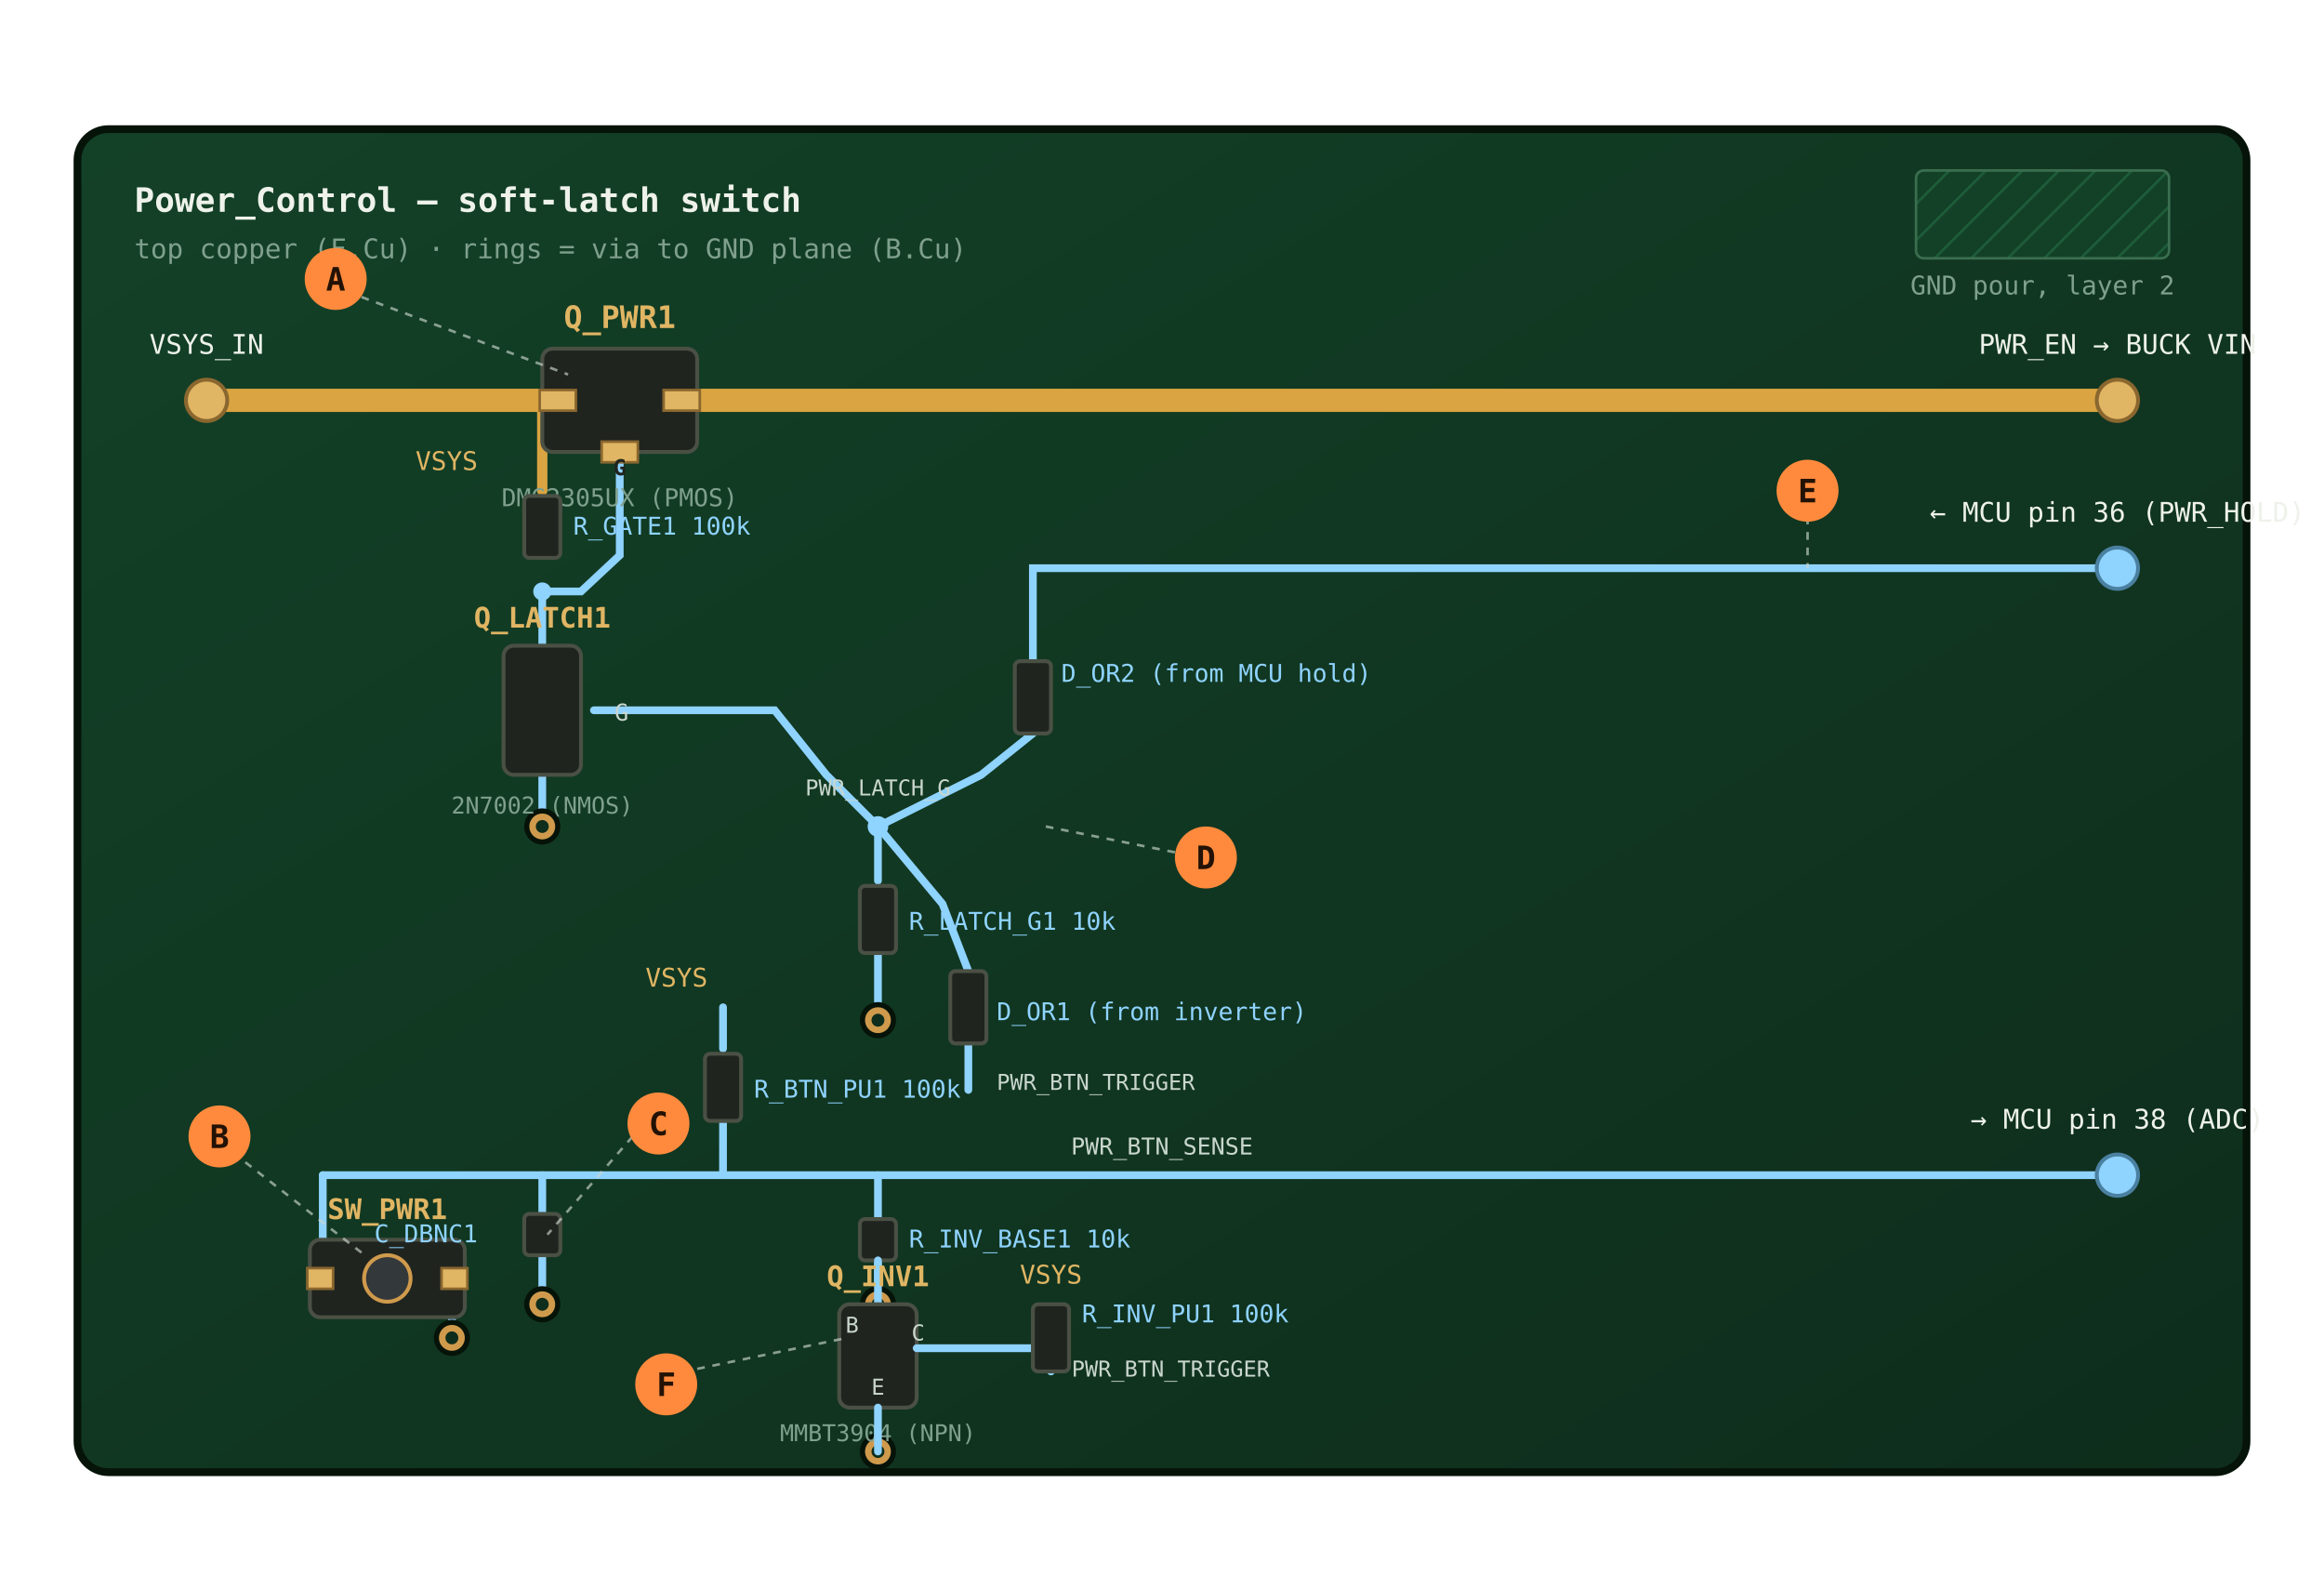
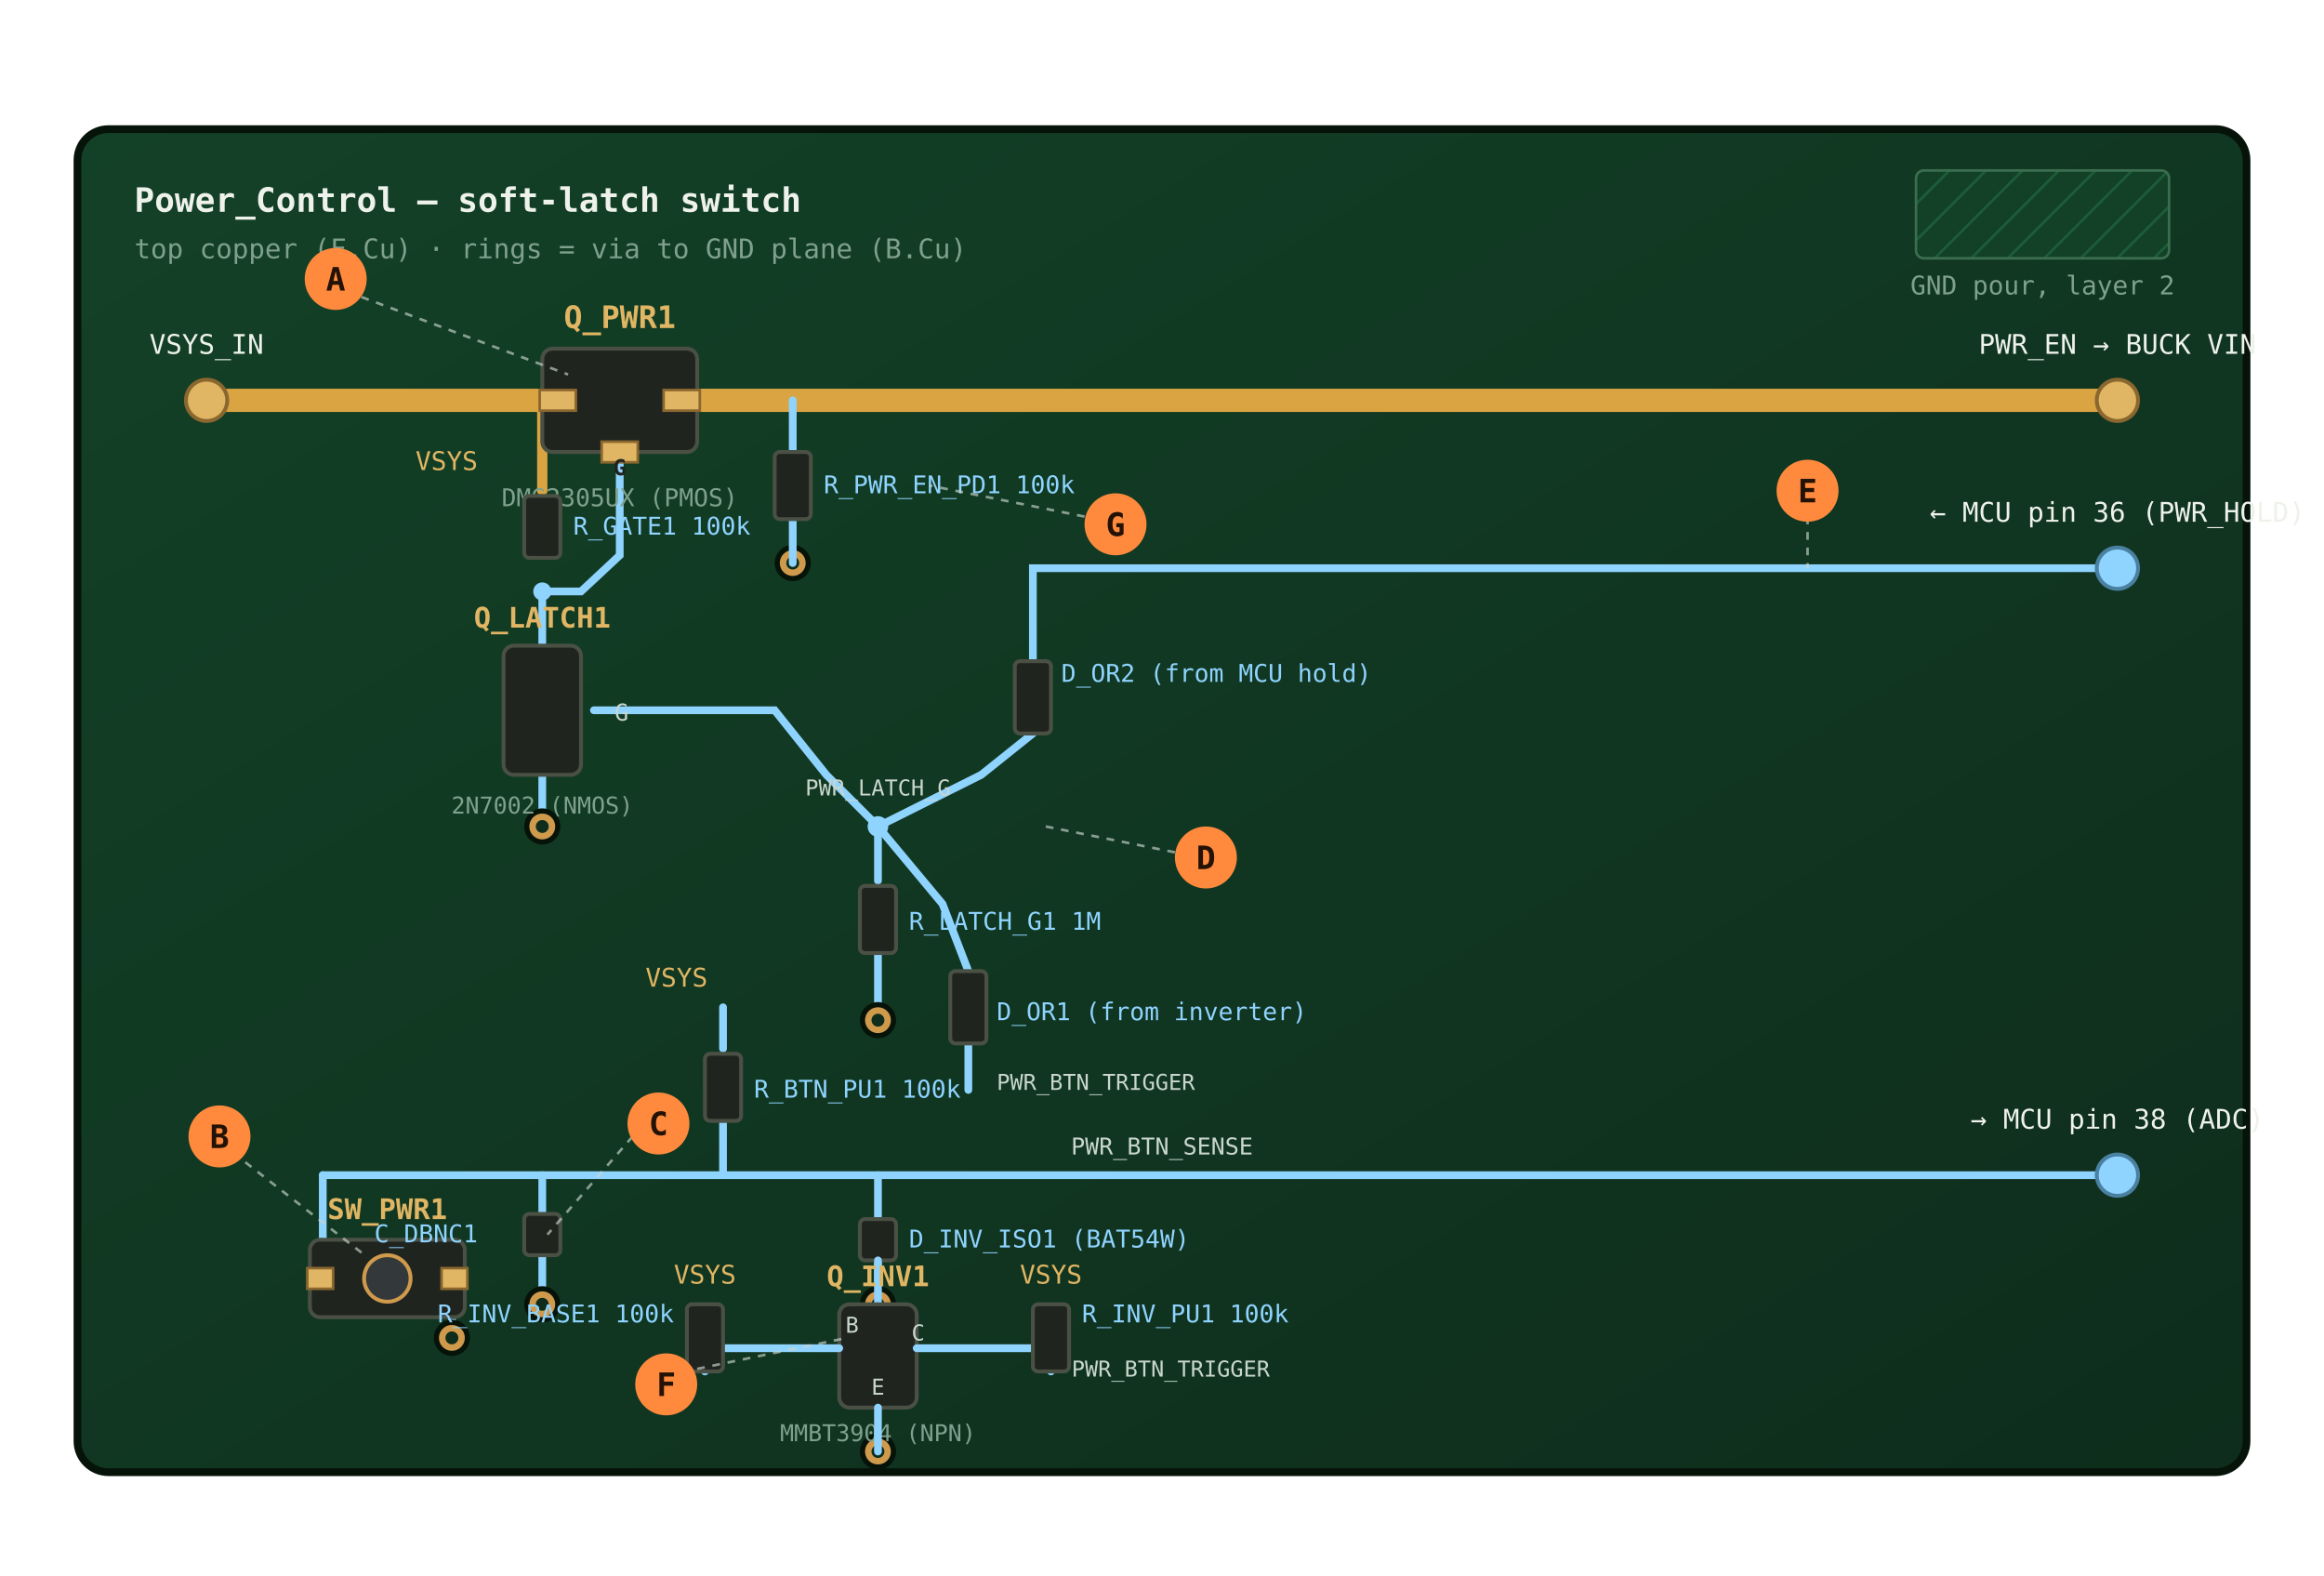
<svg xmlns="http://www.w3.org/2000/svg" width="900" height="610" viewBox="0 0 900 610" role="img" aria-label="Top-down PCB floorplan for the soft-latch power switch, showing VSYS entering the PMOS source and exiting the drain as PWR_EN in one straight lane across the top, the NMOS latch and diode-OR logic clustered in a compact low-current block beneath it, and the physical power button placed near the board edge with its debounce capacitor right at its pins.">
  <defs>
    <linearGradient id="boardGrad" x1="0" y1="0" x2="1" y2="1">
      <stop offset="0" stop-color="#134127" />
      <stop offset="1" stop-color="#0e2d1c" />
    </linearGradient>
    <pattern id="gndhatch" width="10" height="10" patternTransform="rotate(45)" patternUnits="userSpaceOnUse">
      <rect width="10" height="10" fill="#134127" />
      <line x1="0" y1="0" x2="0" y2="10" stroke="#1d5c39" stroke-width="2" />
    </pattern>
  </defs>
  <rect x="30" y="50" width="840" height="520" rx="12" fill="url(#boardGrad)" stroke="#061309" stroke-width="3" />
  <text x="52" y="82" font-family="JetBrains Mono, monospace" font-size="13" fill="#eef2ea" font-weight="600">Power_Control — soft-latch switch</text>
  <text x="52" y="100" font-family="JetBrains Mono, monospace" font-size="10.5" fill="#7fa08d">top copper (F.Cu) · rings = via to GND plane (B.Cu)</text>
  <rect x="742" y="66" width="98" height="34" rx="3" fill="url(#gndhatch)" stroke="#3a6e4f" stroke-width="1" />
  <text x="791" y="114" text-anchor="middle" font-family="JetBrains Mono, monospace" font-size="10" fill="#7fa08d">GND pour, layer 2</text>
  <path d="M80,155 L216,155" fill="none" stroke="#d9a441" stroke-width="9" stroke-linecap="round" />
  <path d="M264,155 L820,155" fill="none" stroke="#d9a441" stroke-width="9" stroke-linecap="round" />
  <path d="M210,155 L210,190" fill="none" stroke="#d9a441" stroke-width="4" stroke-linecap="round" />
  <path d="M210,229 L210,255" fill="none" stroke="#8fd3ff" stroke-width="3" stroke-linecap="round" />
  <path d="M240,175 L240,215 L225,229 L210,229" fill="none" stroke="#8fd3ff" stroke-width="3" stroke-linecap="round" />
  <circle cx="210" cy="229" r="3.5" fill="#8fd3ff" />
  <path d="M210,295 L210,320" fill="none" stroke="#8fd3ff" stroke-width="3" stroke-linecap="round" />
  <path d="M230,275 L300,275 L320,300 L340,320" fill="none" stroke="#8fd3ff" stroke-width="3" stroke-linecap="round" />
  <circle cx="340" cy="320" r="4" fill="#8fd3ff" />
  <path d="M340,320 L340,341" fill="none" stroke="#8fd3ff" stroke-width="3" stroke-linecap="round" />
  <path d="M340,369 L340,395" fill="none" stroke="#8fd3ff" stroke-width="3" stroke-linecap="round" />
  <path d="M375,376 L365,350 L340,320" fill="none" stroke="#8fd3ff" stroke-width="3" stroke-linecap="round" />
  <path d="M375,404 L375,422" fill="none" stroke="#8fd3ff" stroke-width="3" stroke-linecap="round" />
  <path d="M400,284 L380,300 L340,320" fill="none" stroke="#8fd3ff" stroke-width="3" stroke-linecap="round" />
  <path d="M400,256 L400,220 L820,220" fill="none" stroke="#8fd3ff" stroke-width="3" stroke-linecap="round" />
  <path d="M125,455 L820,455" fill="none" stroke="#8fd3ff" stroke-width="3" stroke-linecap="round" />
  <path d="M125,495 L125,455" fill="none" stroke="#8fd3ff" stroke-width="3" stroke-linecap="round" />
  <path d="M175,495 L175,518" fill="none" stroke="#8fd3ff" stroke-width="3" stroke-linecap="round" />
  <path d="M210,455 L210,472" fill="none" stroke="#8fd3ff" stroke-width="3" stroke-linecap="round" />
  <path d="M210,484 L210,505" fill="none" stroke="#8fd3ff" stroke-width="3" stroke-linecap="round" />
  <path d="M280,406 L280,390" fill="none" stroke="#8fd3ff" stroke-width="3" stroke-linecap="round" />
  <path d="M280,434 L280,455" fill="none" stroke="#8fd3ff" stroke-width="3" stroke-linecap="round" />
  <path d="M340,455 L340,472" fill="none" stroke="#8fd3ff" stroke-width="3" stroke-linecap="round" />
  <path d="M340,484 L340,505" fill="none" stroke="#8fd3ff" stroke-width="3" stroke-linecap="round" />
  <g>
    <circle cx="210" cy="320" r="6" fill="#cf9a4c" stroke="#061309" stroke-width="2" />
    <circle cx="210" cy="320" r="2.5" fill="#0e2d1c" />
    <circle cx="340" cy="395" r="6" fill="#cf9a4c" stroke="#061309" stroke-width="2" />
    <circle cx="340" cy="395" r="2.5" fill="#0e2d1c" />
    <circle cx="175" cy="518" r="6" fill="#cf9a4c" stroke="#061309" stroke-width="2" />
    <circle cx="175" cy="518" r="2.5" fill="#0e2d1c" />
    <circle cx="210" cy="505" r="6" fill="#cf9a4c" stroke="#061309" stroke-width="2" />
    <circle cx="210" cy="505" r="2.5" fill="#0e2d1c" />
    <circle cx="340" cy="505" r="6" fill="#cf9a4c" stroke="#061309" stroke-width="2" />
    <circle cx="340" cy="505" r="2.5" fill="#0e2d1c" />
    <circle cx="340" cy="562" r="6" fill="#cf9a4c" stroke="#061309" stroke-width="2" />
    <circle cx="340" cy="562" r="2.5" fill="#0e2d1c" />
+     <circle cx="307" cy="218" r="6" fill="#cf9a4c" stroke="#061309" stroke-width="2" />
+     <circle cx="307" cy="218" r="2.5" fill="#0e2d1c" />
  </g>
+   <path d="M307,155 L307,175" fill="none" stroke="#8fd3ff" stroke-width="3" stroke-linecap="round" />
+   <path d="M307,201 L307,218" fill="none" stroke="#8fd3ff" stroke-width="3" stroke-linecap="round" />
+   <rect x="300" y="175" width="14" height="26" rx="2" fill="#20241f" stroke="#4a5044" stroke-width="1.5" />
+   <text x="319" y="191" text-anchor="start" font-family="JetBrains Mono, monospace" font-size="9.5" fill="#8fd3ff">R_PWR_EN_PD1 100k</text>
  <rect x="210" y="135" width="60" height="40" rx="4" fill="#20241f" stroke="#4a5044" stroke-width="1.5" />
  <text x="240" y="127" text-anchor="middle" font-family="JetBrains Mono, monospace" font-weight="700" font-size="12" fill="#e0b563">Q_PWR1</text>
  <text x="240" y="196" text-anchor="middle" font-family="JetBrains Mono, monospace" font-size="9.5" fill="#7fa08d">DMG2305UX (PMOS)</text>
  <rect x="209" y="151" width="14" height="8" fill="#e0b563" stroke="#8a672f" />
  <rect x="257" y="151" width="14" height="8" fill="#e0b563" stroke="#8a672f" />
  <rect x="233" y="171" width="14" height="8" fill="#e0b563" stroke="#8a672f" />
  <text x="216" y="149" text-anchor="middle" font-family="JetBrains Mono, monospace" font-size="8.5" fill="#20241f" font-weight="600">S</text>
  <text x="264" y="149" text-anchor="middle" font-family="JetBrains Mono, monospace" font-size="8.5" fill="#20241f" font-weight="600">D</text>
  <text x="240" y="184" text-anchor="middle" font-family="JetBrains Mono, monospace" font-size="8.5" fill="#20241f" font-weight="600">G</text>
  <rect x="203" y="192" width="14" height="24" rx="2" fill="#20241f" stroke="#4a5044" stroke-width="1.5" />
  <text x="185" y="182" text-anchor="end" font-family="JetBrains Mono, monospace" font-size="10" fill="#e0b563">VSYS</text>
  <text x="222" y="207" text-anchor="start" font-family="JetBrains Mono, monospace" font-size="9.5" fill="#8fd3ff">R_GATE1 100k</text>
  <rect x="195" y="250" width="30" height="50" rx="4" fill="#20241f" stroke="#4a5044" stroke-width="1.5" />
  <text x="210" y="243" text-anchor="middle" font-family="JetBrains Mono, monospace" font-weight="700" font-size="11" fill="#e0b563">Q_LATCH1</text>
  <text x="210" y="315" text-anchor="middle" font-family="JetBrains Mono, monospace" font-size="9" fill="#7fa08d">2N7002 (NMOS)</text>
  <text x="238" y="279" text-anchor="start" font-family="JetBrains Mono, monospace" font-size="9" fill="#c9d6cd">G</text>
  <rect x="333" y="343" width="14" height="26" rx="2" fill="#20241f" stroke="#4a5044" stroke-width="1.5" />
-   <text x="352" y="360" text-anchor="start" font-family="JetBrains Mono, monospace" font-size="9.5" fill="#8fd3ff">R_LATCH_G1 10k</text>
+   <text x="352" y="360" text-anchor="start" font-family="JetBrains Mono, monospace" font-size="9.5" fill="#8fd3ff">R_LATCH_G1 1M</text>
  <rect x="368" y="376" width="14" height="28" rx="2" fill="#20241f" stroke="#4a5044" stroke-width="1.5" />
  <text x="386" y="395" text-anchor="start" font-family="JetBrains Mono, monospace" font-size="9.5" fill="#8fd3ff">D_OR1 (from inverter)</text>
  <text x="386" y="422" text-anchor="start" font-family="JetBrains Mono, monospace" font-size="8.5" fill="#c9d6cd">PWR_BTN_TRIGGER</text>
  <rect x="393" y="256" width="14" height="28" rx="2" fill="#20241f" stroke="#4a5044" stroke-width="1.5" />
  <text x="411" y="264" text-anchor="start" font-family="JetBrains Mono, monospace" font-size="9.5" fill="#8fd3ff">D_OR2 (from MCU hold)</text>
  <text x="340" y="308" text-anchor="middle" font-family="JetBrains Mono, monospace" font-size="8.5" fill="#c9d6cd">PWR_LATCH_G</text>
  <rect x="120" y="480" width="60" height="30" rx="4" fill="#20241f" stroke="#4a5044" stroke-width="1.5" />
  <circle cx="150" cy="495" r="9" fill="#33383a" stroke="#cf9a4c" stroke-width="1.5" />
  <text x="150" y="472" text-anchor="middle" font-family="JetBrains Mono, monospace" font-weight="700" font-size="11" fill="#e0b563">SW_PWR1</text>
  <rect x="119" y="491" width="10" height="8" fill="#e0b563" stroke="#8a672f" />
  <rect x="171" y="491" width="10" height="8" fill="#e0b563" stroke="#8a672f" />
  <rect x="203" y="470" width="14" height="16" rx="2" fill="#20241f" stroke="#4a5044" stroke-width="1.5" />
  <text x="185" y="481" text-anchor="end" font-family="JetBrains Mono, monospace" font-size="9.5" fill="#8fd3ff">C_DBNC1</text>
  <rect x="273" y="408" width="14" height="26" rx="2" fill="#20241f" stroke="#4a5044" stroke-width="1.5" />
  <text x="262" y="382" text-anchor="middle" font-family="JetBrains Mono, monospace" font-size="10" fill="#e0b563">VSYS</text>
  <text x="292" y="425" text-anchor="start" font-family="JetBrains Mono, monospace" font-size="9.5" fill="#8fd3ff">R_BTN_PU1 100k</text>
  <rect x="333" y="472" width="14" height="16" rx="2" fill="#20241f" stroke="#4a5044" stroke-width="1.5" />
-   <text x="352" y="483" text-anchor="start" font-family="JetBrains Mono, monospace" font-size="9.5" fill="#8fd3ff">R_INV_BASE1 10k</text>
+   <text x="352" y="483" text-anchor="start" font-family="JetBrains Mono, monospace" font-size="9.5" fill="#8fd3ff">D_INV_ISO1 (BAT54W)</text>
  <path d="M340,488 L340,505" fill="none" stroke="#8fd3ff" stroke-width="3" stroke-linecap="round" />
  <rect x="325" y="505" width="30" height="40" rx="4" fill="#20241f" stroke="#4a5044" stroke-width="1.5" />
  <text x="340" y="498" text-anchor="middle" font-family="JetBrains Mono, monospace" font-weight="700" font-size="11" fill="#e0b563">Q_INV1</text>
  <text x="340" y="558" text-anchor="middle" font-family="JetBrains Mono, monospace" font-size="9" fill="#7fa08d">MMBT3904 (NPN)</text>
  <text x="330" y="516" text-anchor="middle" font-family="JetBrains Mono, monospace" font-size="8.5" fill="#c9d6cd">B</text>
  <text x="340" y="540" text-anchor="middle" font-family="JetBrains Mono, monospace" font-size="8.5" fill="#c9d6cd">E</text>
  <text x="353" y="519" text-anchor="start" font-family="JetBrains Mono, monospace" font-size="8.5" fill="#c9d6cd">C</text>
+   <circle cx="273" cy="522" r="3.5" fill="#8fd3ff" />
+   <path d="M325,522 L273,522 L273,531" fill="none" stroke="#8fd3ff" stroke-width="3" stroke-linecap="round" />
+   <rect x="266" y="505" width="14" height="26" rx="2" fill="#20241f" stroke="#4a5044" stroke-width="1.5" />
+   <text x="273" y="497" text-anchor="middle" font-family="JetBrains Mono, monospace" font-size="10" fill="#e0b563">VSYS</text>
+   <text x="261" y="512" text-anchor="end" font-family="JetBrains Mono, monospace" font-size="9.5" fill="#8fd3ff">R_INV_BASE1 100k</text>
  <path d="M340,545 L340,562" fill="none" stroke="#8fd3ff" stroke-width="3" stroke-linecap="round" />
  <path d="M355,522 L407,522 L407,531" fill="none" stroke="#8fd3ff" stroke-width="3" stroke-linecap="round" />
  <circle cx="407" cy="522" r="3.5" fill="#8fd3ff" />
  <rect x="400" y="505" width="14" height="26" rx="2" fill="#20241f" stroke="#4a5044" stroke-width="1.5" />
  <text x="407" y="497" text-anchor="middle" font-family="JetBrains Mono, monospace" font-size="10" fill="#e0b563">VSYS</text>
  <text x="419" y="512" text-anchor="start" font-family="JetBrains Mono, monospace" font-size="9.5" fill="#8fd3ff">R_INV_PU1 100k</text>
  <text x="415" y="533" text-anchor="start" font-family="JetBrains Mono, monospace" font-size="8.5" fill="#c9d6cd">PWR_BTN_TRIGGER</text>
  <text x="450" y="447" text-anchor="middle" font-family="JetBrains Mono, monospace" font-size="9" fill="#c9d6cd">PWR_BTN_SENSE</text>
  <circle cx="80" cy="155" r="8" fill="#e0b563" stroke="#8a672f" stroke-width="1.5" />
  <text x="80" y="137" text-anchor="middle" font-family="JetBrains Mono, monospace" font-size="10.5" fill="#eef2ea">VSYS_IN</text>
  <circle cx="820" cy="155" r="8" fill="#e0b563" stroke="#8a672f" stroke-width="1.5" />
  <text x="820" y="137" text-anchor="middle" font-family="JetBrains Mono, monospace" font-size="10.5" fill="#eef2ea">PWR_EN → BUCK VIN</text>
  <circle cx="820" cy="220" r="8" fill="#8fd3ff" stroke="#4a80a0" stroke-width="1.5" />
  <text x="820" y="202" text-anchor="middle" font-family="JetBrains Mono, monospace" font-size="10.5" fill="#eef2ea">← MCU pin 36 (PWR_HOLD)</text>
  <circle cx="820" cy="455" r="8" fill="#8fd3ff" stroke="#4a80a0" stroke-width="1.5" />
  <text x="820" y="437" text-anchor="middle" font-family="JetBrains Mono, monospace" font-size="10.5" fill="#eef2ea">→ MCU pin 38 (ADC)</text>
  <g font-family="JetBrains Mono, monospace">
    <line x1="140" y1="115" x2="220" y2="145" stroke="#c9d6cd" stroke-width="1" stroke-dasharray="3,3" opacity="0.65" />
    <circle cx="130" cy="108" r="12" fill="#ff8a3d" />
    <text x="130" y="112.5" text-anchor="middle" font-size="12.5" font-weight="700" fill="#231205">A</text>
    <line x1="95" y1="450" x2="140" y2="485" stroke="#c9d6cd" stroke-width="1" stroke-dasharray="3,3" opacity="0.65" />
    <circle cx="85" cy="440" r="12" fill="#ff8a3d" />
    <text x="85" y="444.5" text-anchor="middle" font-size="12.5" font-weight="700" fill="#231205">B</text>
    <line x1="245" y1="440" x2="212" y2="478" stroke="#c9d6cd" stroke-width="1" stroke-dasharray="3,3" opacity="0.65" />
    <circle cx="255" cy="435" r="12" fill="#ff8a3d" />
    <text x="255" y="439.5" text-anchor="middle" font-size="12.5" font-weight="700" fill="#231205">C</text>
    <line x1="455" y1="330" x2="405" y2="320" stroke="#c9d6cd" stroke-width="1" stroke-dasharray="3,3" opacity="0.65" />
    <circle cx="467" cy="332" r="12" fill="#ff8a3d" />
    <text x="467" y="336.5" text-anchor="middle" font-size="12.5" font-weight="700" fill="#231205">D</text>
    <line x1="700" y1="200" x2="700" y2="220" stroke="#c9d6cd" stroke-width="1" stroke-dasharray="3,3" opacity="0.65" />
    <circle cx="700" cy="190" r="12" fill="#ff8a3d" />
    <text x="700" y="194.5" text-anchor="middle" font-size="12.5" font-weight="700" fill="#231205">E</text>
    <line x1="270" y1="530" x2="328" y2="518" stroke="#c9d6cd" stroke-width="1" stroke-dasharray="3,3" opacity="0.65" />
    <circle cx="258" cy="536" r="12" fill="#ff8a3d" />
    <text x="258" y="540.5" text-anchor="middle" font-size="12.5" font-weight="700" fill="#231205">F</text>
+     <line x1="420" y1="200" x2="360" y2="188" stroke="#c9d6cd" stroke-width="1" stroke-dasharray="3,3" opacity="0.65" />
+     <circle cx="432" cy="203" r="12" fill="#ff8a3d" />
+     <text x="432" y="207.5" text-anchor="middle" font-size="12.5" font-weight="700" fill="#231205">G</text>
  </g>
</svg>
